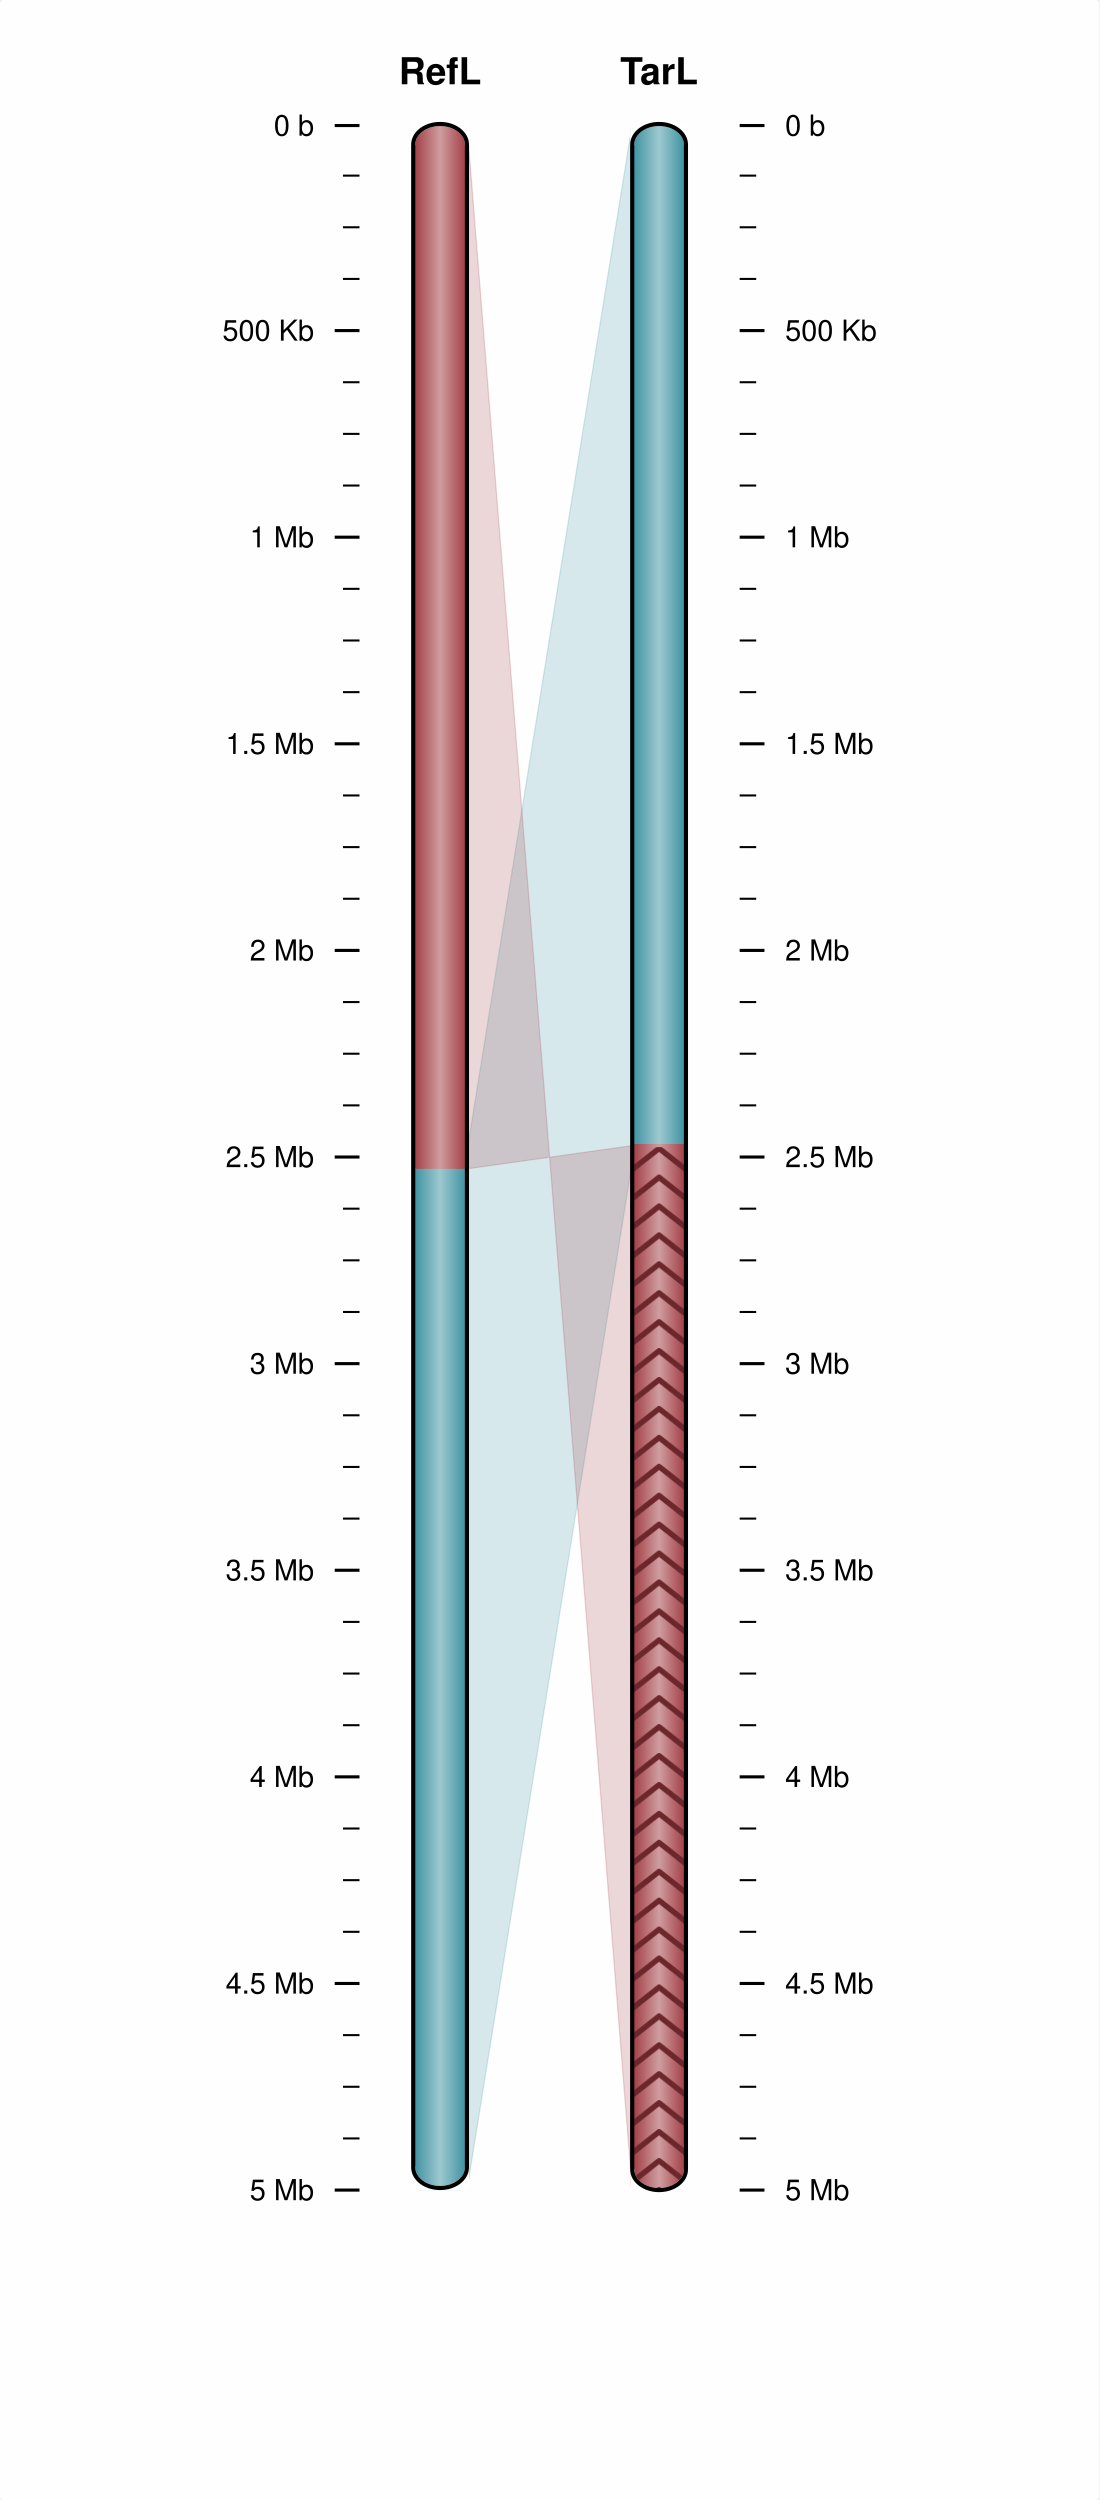
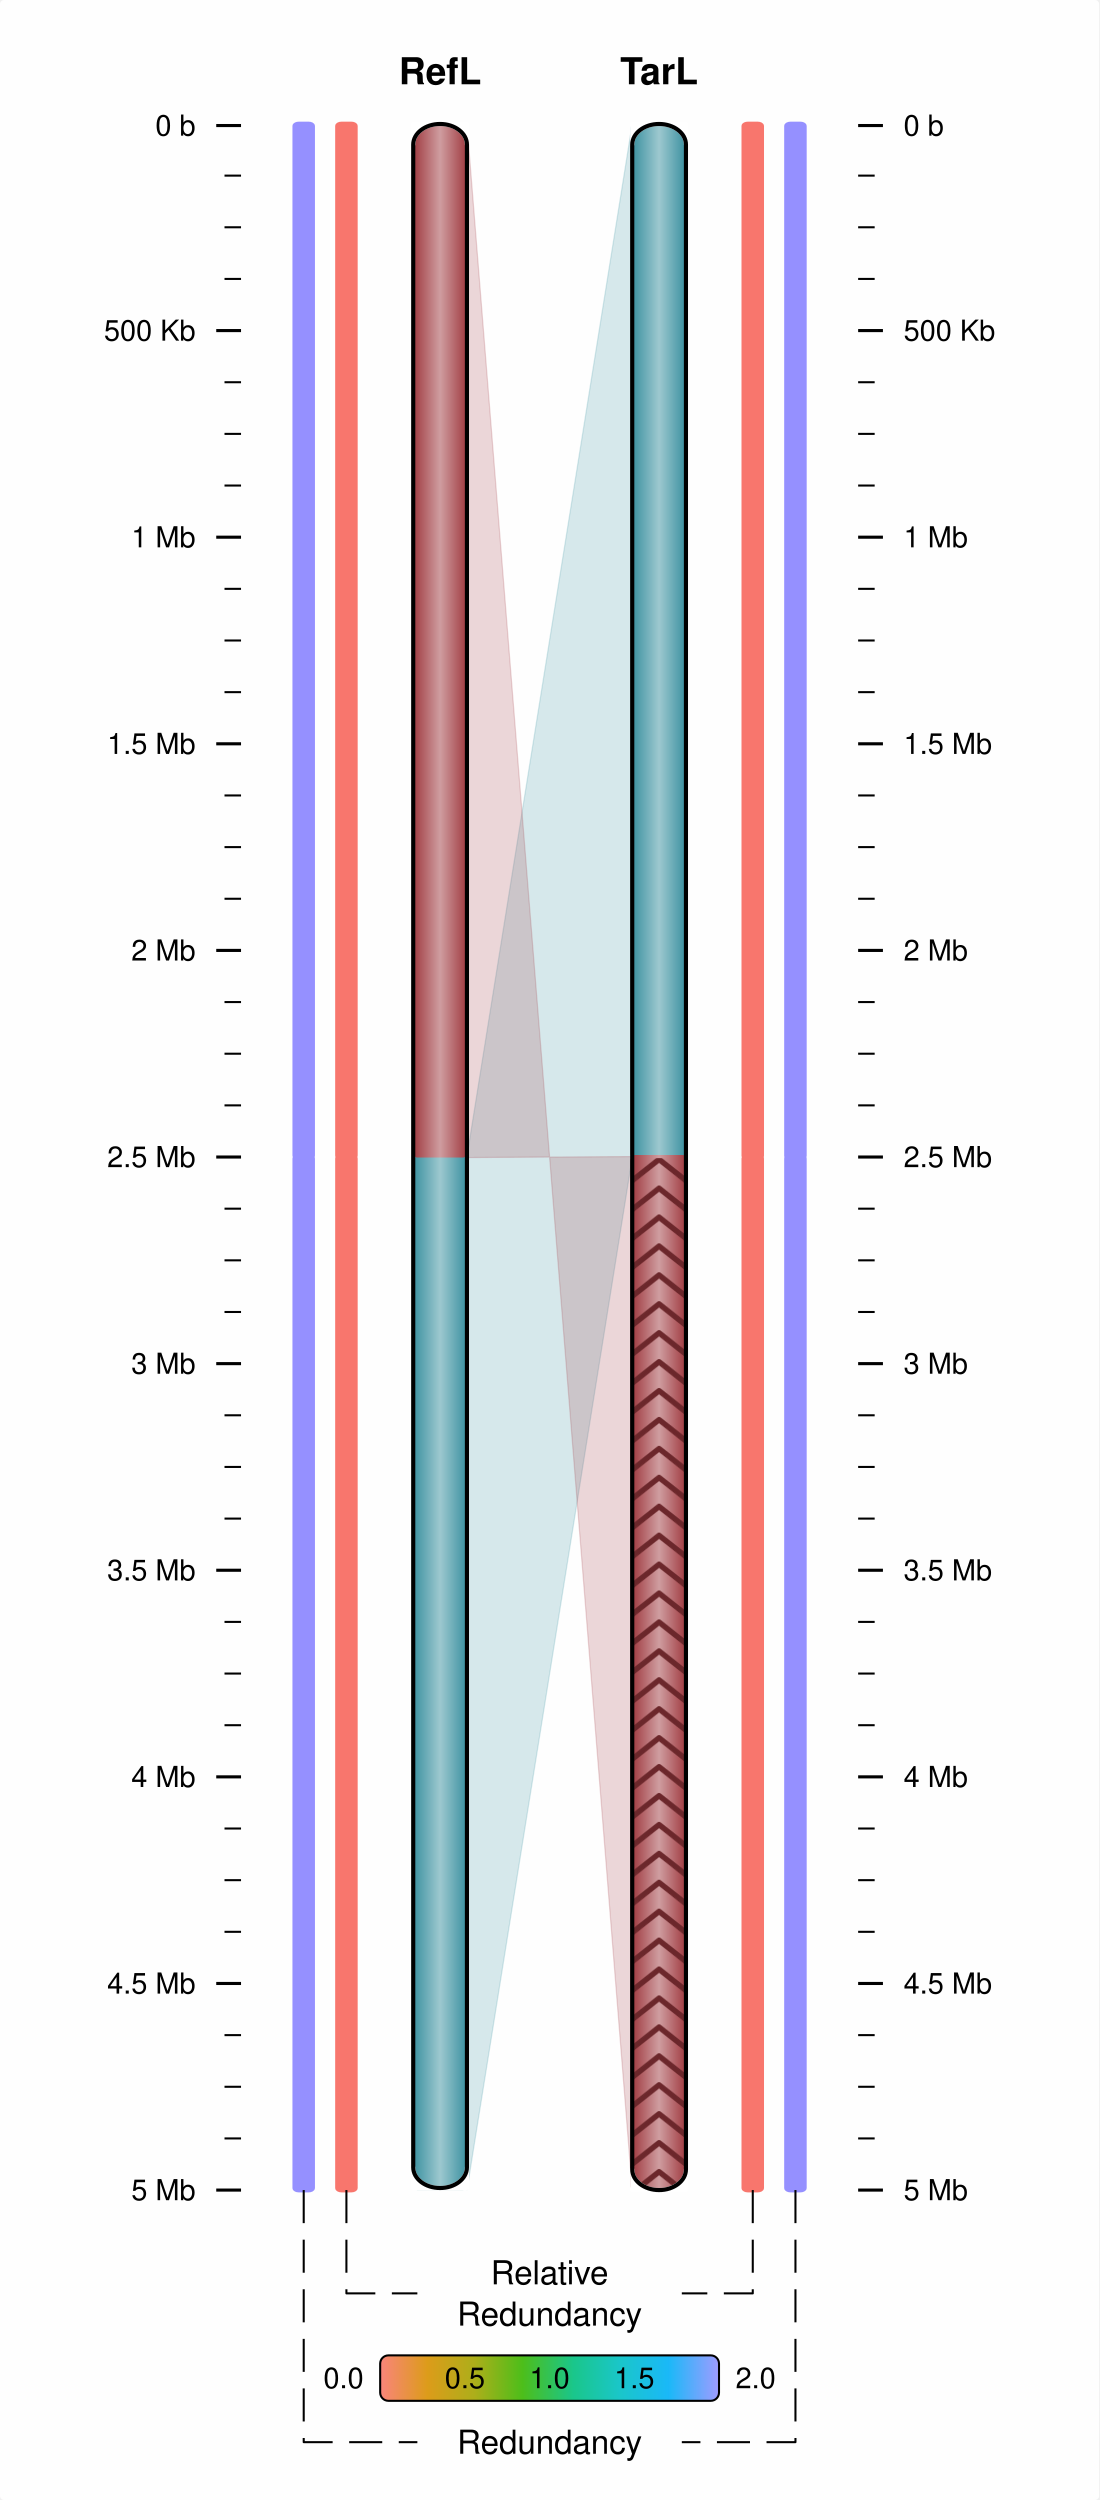
<svg xmlns="http://www.w3.org/2000/svg" viewBox="0 0 266 605">
  <rect x="0.00" y="0.00" width="266.00" height="605.00" rx="1.00" ry="1.00" fill="white" fill-opacity="0.90" stroke="white" stroke-width="0.00" stroke-opacity="1.00" />
-   <line id="81.00000030.37500087.00000030.375000" x1="81.00" y1="30.38" x2="87.00" y2="30.38" stroke-width="0.75" stroke="black" />
-   <text id="76.00000032.825001" x="76.00" y="32.83" dominant-baseline="" baseline-shift="" alignment-baseline="" font-size="7px" font-weight="normal" font-family="Helvetica,Arial" font-variant="normal" text-anchor="end" text-align="start" line-height="125%%">
+   <line id="52.33333230.37500058.33333230.375000" x1="52.33" y1="30.38" x2="58.33" y2="30.38" stroke-width="0.75" stroke="black" />
+   <text id="47.33333232.825001" x="47.33" y="32.83" dominant-baseline="" baseline-shift="" alignment-baseline="" font-size="7px" font-weight="normal" font-family="Helvetica,Arial" font-variant="normal" text-anchor="end" text-align="start" line-height="125%%">
0 b</text>
-   <line id="83.00000042.50000087.00000042.500000" x1="83.00" y1="42.50" x2="87.00" y2="42.50" stroke-width="0.50" stroke="black" />
-   <line id="83.00000055.00000087.00000055.000000" x1="83.00" y1="55.00" x2="87.00" y2="55.00" stroke-width="0.50" stroke="black" />
-   <line id="83.00000067.50000087.00000067.500000" x1="83.00" y1="67.50" x2="87.00" y2="67.50" stroke-width="0.50" stroke="black" />
-   <line id="81.00000080.00000087.00000080.000000" x1="81.00" y1="80.00" x2="87.00" y2="80.00" stroke-width="0.75" stroke="black" />
-   <text id="76.00000082.449997" x="76.00" y="82.45" dominant-baseline="" baseline-shift="" alignment-baseline="" font-size="7px" font-weight="normal" font-family="Helvetica,Arial" font-variant="normal" text-anchor="end" text-align="start" line-height="125%%">
+   <line id="54.33333242.50000058.33333242.500000" x1="54.33" y1="42.50" x2="58.33" y2="42.50" stroke-width="0.50" stroke="black" />
+   <line id="54.33333255.00000058.33333255.000000" x1="54.33" y1="55.00" x2="58.33" y2="55.00" stroke-width="0.50" stroke="black" />
+   <line id="54.33333267.50000058.33333267.500000" x1="54.33" y1="67.50" x2="58.33" y2="67.50" stroke-width="0.50" stroke="black" />
+   <line id="52.33333280.00000058.33333280.000000" x1="52.33" y1="80.00" x2="58.33" y2="80.00" stroke-width="0.75" stroke="black" />
+   <text id="47.33333282.449997" x="47.33" y="82.45" dominant-baseline="" baseline-shift="" alignment-baseline="" font-size="7px" font-weight="normal" font-family="Helvetica,Arial" font-variant="normal" text-anchor="end" text-align="start" line-height="125%%">
500 Kb</text>
-   <line id="83.00000092.50000087.00000092.500000" x1="83.00" y1="92.50" x2="87.00" y2="92.50" stroke-width="0.50" stroke="black" />
-   <line id="83.000000105.00000087.000000105.000000" x1="83.00" y1="105.00" x2="87.00" y2="105.00" stroke-width="0.50" stroke="black" />
-   <line id="83.000000117.50000087.000000117.500000" x1="83.00" y1="117.50" x2="87.00" y2="117.50" stroke-width="0.50" stroke="black" />
-   <line id="81.000000130.00000087.000000130.000000" x1="81.00" y1="130.00" x2="87.00" y2="130.00" stroke-width="0.75" stroke="black" />
-   <text id="76.000000132.449997" x="76.00" y="132.45" dominant-baseline="" baseline-shift="" alignment-baseline="" font-size="7px" font-weight="normal" font-family="Helvetica,Arial" font-variant="normal" text-anchor="end" text-align="start" line-height="125%%">
+   <line id="54.33333292.50000058.33333292.500000" x1="54.33" y1="92.50" x2="58.33" y2="92.50" stroke-width="0.50" stroke="black" />
+   <line id="54.333332105.00000058.333332105.000000" x1="54.33" y1="105.00" x2="58.33" y2="105.00" stroke-width="0.50" stroke="black" />
+   <line id="54.333332117.50000058.333332117.500000" x1="54.33" y1="117.50" x2="58.33" y2="117.50" stroke-width="0.50" stroke="black" />
+   <line id="52.333332130.00000058.333332130.000000" x1="52.33" y1="130.00" x2="58.33" y2="130.00" stroke-width="0.75" stroke="black" />
+   <text id="47.333332132.449997" x="47.33" y="132.45" dominant-baseline="" baseline-shift="" alignment-baseline="" font-size="7px" font-weight="normal" font-family="Helvetica,Arial" font-variant="normal" text-anchor="end" text-align="start" line-height="125%%">
1 Mb</text>
-   <line id="83.000000142.50000087.000000142.500000" x1="83.00" y1="142.50" x2="87.00" y2="142.50" stroke-width="0.50" stroke="black" />
-   <line id="83.000000155.00000087.000000155.000000" x1="83.00" y1="155.00" x2="87.00" y2="155.00" stroke-width="0.50" stroke="black" />
-   <line id="83.000000167.50000087.000000167.500000" x1="83.00" y1="167.50" x2="87.00" y2="167.50" stroke-width="0.50" stroke="black" />
-   <line id="81.000000180.00000087.000000180.000000" x1="81.00" y1="180.00" x2="87.00" y2="180.00" stroke-width="0.75" stroke="black" />
-   <text id="76.000000182.449997" x="76.00" y="182.45" dominant-baseline="" baseline-shift="" alignment-baseline="" font-size="7px" font-weight="normal" font-family="Helvetica,Arial" font-variant="normal" text-anchor="end" text-align="start" line-height="125%%">
+   <line id="54.333332142.50000058.333332142.500000" x1="54.33" y1="142.50" x2="58.33" y2="142.50" stroke-width="0.50" stroke="black" />
+   <line id="54.333332155.00000058.333332155.000000" x1="54.33" y1="155.00" x2="58.33" y2="155.00" stroke-width="0.50" stroke="black" />
+   <line id="54.333332167.50000058.333332167.500000" x1="54.33" y1="167.50" x2="58.33" y2="167.50" stroke-width="0.50" stroke="black" />
+   <line id="52.333332180.00000058.333332180.000000" x1="52.33" y1="180.00" x2="58.33" y2="180.00" stroke-width="0.75" stroke="black" />
+   <text id="47.333332182.449997" x="47.33" y="182.45" dominant-baseline="" baseline-shift="" alignment-baseline="" font-size="7px" font-weight="normal" font-family="Helvetica,Arial" font-variant="normal" text-anchor="end" text-align="start" line-height="125%%">
1.5 Mb</text>
-   <line id="83.000000192.50000087.000000192.500000" x1="83.00" y1="192.50" x2="87.00" y2="192.50" stroke-width="0.50" stroke="black" />
-   <line id="83.000000205.00000087.000000205.000000" x1="83.00" y1="205.00" x2="87.00" y2="205.00" stroke-width="0.50" stroke="black" />
-   <line id="83.000000217.50000087.000000217.500000" x1="83.00" y1="217.50" x2="87.00" y2="217.50" stroke-width="0.50" stroke="black" />
-   <line id="81.000000230.00000087.000000230.000000" x1="81.00" y1="230.00" x2="87.00" y2="230.00" stroke-width="0.75" stroke="black" />
-   <text id="76.000000232.449997" x="76.00" y="232.45" dominant-baseline="" baseline-shift="" alignment-baseline="" font-size="7px" font-weight="normal" font-family="Helvetica,Arial" font-variant="normal" text-anchor="end" text-align="start" line-height="125%%">
+   <line id="54.333332192.50000058.333332192.500000" x1="54.33" y1="192.50" x2="58.33" y2="192.50" stroke-width="0.50" stroke="black" />
+   <line id="54.333332205.00000058.333332205.000000" x1="54.33" y1="205.00" x2="58.33" y2="205.00" stroke-width="0.50" stroke="black" />
+   <line id="54.333332217.50000058.333332217.500000" x1="54.33" y1="217.50" x2="58.33" y2="217.50" stroke-width="0.50" stroke="black" />
+   <line id="52.333332230.00000058.333332230.000000" x1="52.33" y1="230.00" x2="58.33" y2="230.00" stroke-width="0.75" stroke="black" />
+   <text id="47.333332232.449997" x="47.33" y="232.45" dominant-baseline="" baseline-shift="" alignment-baseline="" font-size="7px" font-weight="normal" font-family="Helvetica,Arial" font-variant="normal" text-anchor="end" text-align="start" line-height="125%%">
2 Mb</text>
-   <line id="83.000000242.50000087.000000242.500000" x1="83.00" y1="242.50" x2="87.00" y2="242.50" stroke-width="0.50" stroke="black" />
-   <line id="83.000000255.00000087.000000255.000000" x1="83.00" y1="255.00" x2="87.00" y2="255.00" stroke-width="0.50" stroke="black" />
-   <line id="83.000000267.50000087.000000267.500000" x1="83.00" y1="267.50" x2="87.00" y2="267.50" stroke-width="0.50" stroke="black" />
-   <line id="81.000000280.00000087.000000280.000000" x1="81.00" y1="280.00" x2="87.00" y2="280.00" stroke-width="0.75" stroke="black" />
-   <text id="76.000000282.450012" x="76.00" y="282.45" dominant-baseline="" baseline-shift="" alignment-baseline="" font-size="7px" font-weight="normal" font-family="Helvetica,Arial" font-variant="normal" text-anchor="end" text-align="start" line-height="125%%">
+   <line id="54.333332242.50000058.333332242.500000" x1="54.33" y1="242.50" x2="58.33" y2="242.50" stroke-width="0.50" stroke="black" />
+   <line id="54.333332255.00000058.333332255.000000" x1="54.33" y1="255.00" x2="58.33" y2="255.00" stroke-width="0.50" stroke="black" />
+   <line id="54.333332267.50000058.333332267.500000" x1="54.33" y1="267.50" x2="58.33" y2="267.50" stroke-width="0.50" stroke="black" />
+   <line id="52.333332280.00000058.333332280.000000" x1="52.33" y1="280.00" x2="58.33" y2="280.00" stroke-width="0.75" stroke="black" />
+   <text id="47.333332282.450012" x="47.33" y="282.45" dominant-baseline="" baseline-shift="" alignment-baseline="" font-size="7px" font-weight="normal" font-family="Helvetica,Arial" font-variant="normal" text-anchor="end" text-align="start" line-height="125%%">
2.5 Mb</text>
-   <line id="83.000000292.50000087.000000292.500000" x1="83.00" y1="292.50" x2="87.00" y2="292.50" stroke-width="0.50" stroke="black" />
-   <line id="83.000000305.00000087.000000305.000000" x1="83.00" y1="305.00" x2="87.00" y2="305.00" stroke-width="0.50" stroke="black" />
-   <line id="83.000000317.50000087.000000317.500000" x1="83.00" y1="317.50" x2="87.00" y2="317.50" stroke-width="0.50" stroke="black" />
-   <line id="81.000000330.00000087.000000330.000000" x1="81.00" y1="330.00" x2="87.00" y2="330.00" stroke-width="0.75" stroke="black" />
-   <text id="76.000000332.450012" x="76.00" y="332.45" dominant-baseline="" baseline-shift="" alignment-baseline="" font-size="7px" font-weight="normal" font-family="Helvetica,Arial" font-variant="normal" text-anchor="end" text-align="start" line-height="125%%">
+   <line id="54.333332292.50000058.333332292.500000" x1="54.33" y1="292.50" x2="58.33" y2="292.50" stroke-width="0.50" stroke="black" />
+   <line id="54.333332305.00000058.333332305.000000" x1="54.33" y1="305.00" x2="58.33" y2="305.00" stroke-width="0.50" stroke="black" />
+   <line id="54.333332317.50000058.333332317.500000" x1="54.33" y1="317.50" x2="58.33" y2="317.50" stroke-width="0.50" stroke="black" />
+   <line id="52.333332330.00000058.333332330.000000" x1="52.33" y1="330.00" x2="58.33" y2="330.00" stroke-width="0.75" stroke="black" />
+   <text id="47.333332332.450012" x="47.33" y="332.45" dominant-baseline="" baseline-shift="" alignment-baseline="" font-size="7px" font-weight="normal" font-family="Helvetica,Arial" font-variant="normal" text-anchor="end" text-align="start" line-height="125%%">
3 Mb</text>
-   <line id="83.000000342.50000087.000000342.500000" x1="83.00" y1="342.50" x2="87.00" y2="342.50" stroke-width="0.50" stroke="black" />
-   <line id="83.000000355.00000087.000000355.000000" x1="83.00" y1="355.00" x2="87.00" y2="355.00" stroke-width="0.50" stroke="black" />
-   <line id="83.000000367.50000087.000000367.500000" x1="83.00" y1="367.50" x2="87.00" y2="367.50" stroke-width="0.50" stroke="black" />
-   <line id="81.000000380.00000087.000000380.000000" x1="81.00" y1="380.00" x2="87.00" y2="380.00" stroke-width="0.75" stroke="black" />
-   <text id="76.000000382.450012" x="76.00" y="382.45" dominant-baseline="" baseline-shift="" alignment-baseline="" font-size="7px" font-weight="normal" font-family="Helvetica,Arial" font-variant="normal" text-anchor="end" text-align="start" line-height="125%%">
+   <line id="54.333332342.50000058.333332342.500000" x1="54.33" y1="342.50" x2="58.33" y2="342.50" stroke-width="0.50" stroke="black" />
+   <line id="54.333332355.00000058.333332355.000000" x1="54.33" y1="355.00" x2="58.33" y2="355.00" stroke-width="0.50" stroke="black" />
+   <line id="54.333332367.50000058.333332367.500000" x1="54.33" y1="367.50" x2="58.33" y2="367.50" stroke-width="0.50" stroke="black" />
+   <line id="52.333332380.00000058.333332380.000000" x1="52.33" y1="380.00" x2="58.33" y2="380.00" stroke-width="0.75" stroke="black" />
+   <text id="47.333332382.450012" x="47.33" y="382.45" dominant-baseline="" baseline-shift="" alignment-baseline="" font-size="7px" font-weight="normal" font-family="Helvetica,Arial" font-variant="normal" text-anchor="end" text-align="start" line-height="125%%">
3.5 Mb</text>
-   <line id="83.000000392.50000087.000000392.500000" x1="83.00" y1="392.50" x2="87.00" y2="392.50" stroke-width="0.50" stroke="black" />
-   <line id="83.000000405.00000087.000000405.000000" x1="83.00" y1="405.00" x2="87.00" y2="405.00" stroke-width="0.50" stroke="black" />
-   <line id="83.000000417.50000087.000000417.500000" x1="83.00" y1="417.50" x2="87.00" y2="417.50" stroke-width="0.50" stroke="black" />
-   <line id="81.000000430.00000087.000000430.000000" x1="81.00" y1="430.00" x2="87.00" y2="430.00" stroke-width="0.75" stroke="black" />
-   <text id="76.000000432.450012" x="76.00" y="432.45" dominant-baseline="" baseline-shift="" alignment-baseline="" font-size="7px" font-weight="normal" font-family="Helvetica,Arial" font-variant="normal" text-anchor="end" text-align="start" line-height="125%%">
+   <line id="54.333332392.50000058.333332392.500000" x1="54.33" y1="392.50" x2="58.33" y2="392.50" stroke-width="0.50" stroke="black" />
+   <line id="54.333332405.00000058.333332405.000000" x1="54.33" y1="405.00" x2="58.33" y2="405.00" stroke-width="0.50" stroke="black" />
+   <line id="54.333332417.50000058.333332417.500000" x1="54.33" y1="417.50" x2="58.33" y2="417.50" stroke-width="0.50" stroke="black" />
+   <line id="52.333332430.00000058.333332430.000000" x1="52.33" y1="430.00" x2="58.33" y2="430.00" stroke-width="0.75" stroke="black" />
+   <text id="47.333332432.450012" x="47.33" y="432.45" dominant-baseline="" baseline-shift="" alignment-baseline="" font-size="7px" font-weight="normal" font-family="Helvetica,Arial" font-variant="normal" text-anchor="end" text-align="start" line-height="125%%">
4 Mb</text>
-   <line id="83.000000442.50000087.000000442.500000" x1="83.00" y1="442.50" x2="87.00" y2="442.50" stroke-width="0.50" stroke="black" />
-   <line id="83.000000455.00000087.000000455.000000" x1="83.00" y1="455.00" x2="87.00" y2="455.00" stroke-width="0.50" stroke="black" />
-   <line id="83.000000467.50000087.000000467.500000" x1="83.00" y1="467.50" x2="87.00" y2="467.50" stroke-width="0.50" stroke="black" />
-   <line id="81.000000480.00000087.000000480.000000" x1="81.00" y1="480.00" x2="87.00" y2="480.00" stroke-width="0.75" stroke="black" />
-   <text id="76.000000482.450012" x="76.00" y="482.45" dominant-baseline="" baseline-shift="" alignment-baseline="" font-size="7px" font-weight="normal" font-family="Helvetica,Arial" font-variant="normal" text-anchor="end" text-align="start" line-height="125%%">
+   <line id="54.333332442.50000058.333332442.500000" x1="54.33" y1="442.50" x2="58.33" y2="442.50" stroke-width="0.50" stroke="black" />
+   <line id="54.333332455.00000058.333332455.000000" x1="54.33" y1="455.00" x2="58.33" y2="455.00" stroke-width="0.50" stroke="black" />
+   <line id="54.333332467.50000058.333332467.500000" x1="54.33" y1="467.50" x2="58.33" y2="467.50" stroke-width="0.50" stroke="black" />
+   <line id="52.333332480.00000058.333332480.000000" x1="52.33" y1="480.00" x2="58.33" y2="480.00" stroke-width="0.75" stroke="black" />
+   <text id="47.333332482.450012" x="47.33" y="482.45" dominant-baseline="" baseline-shift="" alignment-baseline="" font-size="7px" font-weight="normal" font-family="Helvetica,Arial" font-variant="normal" text-anchor="end" text-align="start" line-height="125%%">
4.5 Mb</text>
-   <line id="83.000000492.50000087.000000492.500000" x1="83.00" y1="492.50" x2="87.00" y2="492.50" stroke-width="0.50" stroke="black" />
-   <line id="83.000000505.00000087.000000505.000000" x1="83.00" y1="505.00" x2="87.00" y2="505.00" stroke-width="0.50" stroke="black" />
-   <line id="83.000000517.50000087.000000517.500000" x1="83.00" y1="517.50" x2="87.00" y2="517.50" stroke-width="0.50" stroke="black" />
-   <line id="81.000000530.00000087.000000530.000000" x1="81.00" y1="530.00" x2="87.00" y2="530.00" stroke-width="0.75" stroke="black" />
-   <text id="76.000000532.450012" x="76.00" y="532.45" dominant-baseline="" baseline-shift="" alignment-baseline="" font-size="7px" font-weight="normal" font-family="Helvetica,Arial" font-variant="normal" text-anchor="end" text-align="start" line-height="125%%">
+   <line id="54.333332492.50000058.333332492.500000" x1="54.33" y1="492.50" x2="58.33" y2="492.50" stroke-width="0.50" stroke="black" />
+   <line id="54.333332505.00000058.333332505.000000" x1="54.33" y1="505.00" x2="58.33" y2="505.00" stroke-width="0.50" stroke="black" />
+   <line id="54.333332517.50000058.333332517.500000" x1="54.33" y1="517.50" x2="58.33" y2="517.50" stroke-width="0.50" stroke="black" />
+   <line id="52.333332530.00000058.333332530.000000" x1="52.33" y1="530.00" x2="58.33" y2="530.00" stroke-width="0.75" stroke="black" />
+   <text id="47.333332532.450012" x="47.33" y="532.45" dominant-baseline="" baseline-shift="" alignment-baseline="" font-size="7px" font-weight="normal" font-family="Helvetica,Arial" font-variant="normal" text-anchor="end" text-align="start" line-height="125%%">
5 Mb</text>
-   <line id="185.00000030.375000179.00000030.375000" x1="185.00" y1="30.38" x2="179.00" y2="30.38" stroke-width="0.75" stroke="black" />
-   <text id="190.00000032.825001" x="190.00" y="32.83" dominant-baseline="" baseline-shift="" alignment-baseline="" font-size="7px" font-weight="normal" font-family="Helvetica,Arial" font-variant="normal" text-anchor="start" text-align="start" line-height="125%%">
+   <line id="213.66667230.375000207.66667230.375000" x1="213.67" y1="30.38" x2="207.67" y2="30.38" stroke-width="0.75" stroke="black" />
+   <text id="218.66667232.825001" x="218.67" y="32.83" dominant-baseline="" baseline-shift="" alignment-baseline="" font-size="7px" font-weight="normal" font-family="Helvetica,Arial" font-variant="normal" text-anchor="start" text-align="start" line-height="125%%">
0 b</text>
-   <line id="183.00000042.500000179.00000042.500000" x1="183.00" y1="42.50" x2="179.00" y2="42.50" stroke-width="0.50" stroke="black" />
-   <line id="183.00000055.000000179.00000055.000000" x1="183.00" y1="55.00" x2="179.00" y2="55.00" stroke-width="0.50" stroke="black" />
-   <line id="183.00000067.500000179.00000067.500000" x1="183.00" y1="67.50" x2="179.00" y2="67.50" stroke-width="0.50" stroke="black" />
-   <line id="185.00000080.000000179.00000080.000000" x1="185.00" y1="80.00" x2="179.00" y2="80.00" stroke-width="0.75" stroke="black" />
-   <text id="190.00000082.449997" x="190.00" y="82.45" dominant-baseline="" baseline-shift="" alignment-baseline="" font-size="7px" font-weight="normal" font-family="Helvetica,Arial" font-variant="normal" text-anchor="start" text-align="start" line-height="125%%">
+   <line id="211.66667242.500000207.66667242.500000" x1="211.67" y1="42.50" x2="207.67" y2="42.50" stroke-width="0.50" stroke="black" />
+   <line id="211.66667255.000000207.66667255.000000" x1="211.67" y1="55.00" x2="207.67" y2="55.00" stroke-width="0.50" stroke="black" />
+   <line id="211.66667267.500000207.66667267.500000" x1="211.67" y1="67.50" x2="207.67" y2="67.50" stroke-width="0.50" stroke="black" />
+   <line id="213.66667280.000000207.66667280.000000" x1="213.67" y1="80.00" x2="207.67" y2="80.00" stroke-width="0.75" stroke="black" />
+   <text id="218.66667282.449997" x="218.67" y="82.45" dominant-baseline="" baseline-shift="" alignment-baseline="" font-size="7px" font-weight="normal" font-family="Helvetica,Arial" font-variant="normal" text-anchor="start" text-align="start" line-height="125%%">
500 Kb</text>
-   <line id="183.00000092.500000179.00000092.500000" x1="183.00" y1="92.50" x2="179.00" y2="92.50" stroke-width="0.50" stroke="black" />
-   <line id="183.000000105.000000179.000000105.000000" x1="183.00" y1="105.00" x2="179.00" y2="105.00" stroke-width="0.50" stroke="black" />
-   <line id="183.000000117.500000179.000000117.500000" x1="183.00" y1="117.50" x2="179.00" y2="117.50" stroke-width="0.50" stroke="black" />
-   <line id="185.000000130.000000179.000000130.000000" x1="185.00" y1="130.00" x2="179.00" y2="130.00" stroke-width="0.75" stroke="black" />
-   <text id="190.000000132.449997" x="190.00" y="132.45" dominant-baseline="" baseline-shift="" alignment-baseline="" font-size="7px" font-weight="normal" font-family="Helvetica,Arial" font-variant="normal" text-anchor="start" text-align="start" line-height="125%%">
+   <line id="211.66667292.500000207.66667292.500000" x1="211.67" y1="92.50" x2="207.67" y2="92.50" stroke-width="0.50" stroke="black" />
+   <line id="211.666672105.000000207.666672105.000000" x1="211.67" y1="105.00" x2="207.67" y2="105.00" stroke-width="0.50" stroke="black" />
+   <line id="211.666672117.500000207.666672117.500000" x1="211.67" y1="117.50" x2="207.67" y2="117.50" stroke-width="0.50" stroke="black" />
+   <line id="213.666672130.000000207.666672130.000000" x1="213.67" y1="130.00" x2="207.67" y2="130.00" stroke-width="0.75" stroke="black" />
+   <text id="218.666672132.449997" x="218.67" y="132.45" dominant-baseline="" baseline-shift="" alignment-baseline="" font-size="7px" font-weight="normal" font-family="Helvetica,Arial" font-variant="normal" text-anchor="start" text-align="start" line-height="125%%">
1 Mb</text>
-   <line id="183.000000142.500000179.000000142.500000" x1="183.00" y1="142.50" x2="179.00" y2="142.50" stroke-width="0.50" stroke="black" />
-   <line id="183.000000155.000000179.000000155.000000" x1="183.00" y1="155.00" x2="179.00" y2="155.00" stroke-width="0.50" stroke="black" />
-   <line id="183.000000167.500000179.000000167.500000" x1="183.00" y1="167.50" x2="179.00" y2="167.50" stroke-width="0.50" stroke="black" />
-   <line id="185.000000180.000000179.000000180.000000" x1="185.00" y1="180.00" x2="179.00" y2="180.00" stroke-width="0.75" stroke="black" />
-   <text id="190.000000182.449997" x="190.00" y="182.45" dominant-baseline="" baseline-shift="" alignment-baseline="" font-size="7px" font-weight="normal" font-family="Helvetica,Arial" font-variant="normal" text-anchor="start" text-align="start" line-height="125%%">
+   <line id="211.666672142.500000207.666672142.500000" x1="211.67" y1="142.50" x2="207.67" y2="142.50" stroke-width="0.50" stroke="black" />
+   <line id="211.666672155.000000207.666672155.000000" x1="211.67" y1="155.00" x2="207.67" y2="155.00" stroke-width="0.50" stroke="black" />
+   <line id="211.666672167.500000207.666672167.500000" x1="211.67" y1="167.50" x2="207.67" y2="167.50" stroke-width="0.50" stroke="black" />
+   <line id="213.666672180.000000207.666672180.000000" x1="213.67" y1="180.00" x2="207.67" y2="180.00" stroke-width="0.75" stroke="black" />
+   <text id="218.666672182.449997" x="218.67" y="182.45" dominant-baseline="" baseline-shift="" alignment-baseline="" font-size="7px" font-weight="normal" font-family="Helvetica,Arial" font-variant="normal" text-anchor="start" text-align="start" line-height="125%%">
1.5 Mb</text>
-   <line id="183.000000192.500000179.000000192.500000" x1="183.00" y1="192.50" x2="179.00" y2="192.50" stroke-width="0.50" stroke="black" />
-   <line id="183.000000205.000000179.000000205.000000" x1="183.00" y1="205.00" x2="179.00" y2="205.00" stroke-width="0.50" stroke="black" />
-   <line id="183.000000217.500000179.000000217.500000" x1="183.00" y1="217.50" x2="179.00" y2="217.50" stroke-width="0.50" stroke="black" />
-   <line id="185.000000230.000000179.000000230.000000" x1="185.00" y1="230.00" x2="179.00" y2="230.00" stroke-width="0.75" stroke="black" />
-   <text id="190.000000232.449997" x="190.00" y="232.45" dominant-baseline="" baseline-shift="" alignment-baseline="" font-size="7px" font-weight="normal" font-family="Helvetica,Arial" font-variant="normal" text-anchor="start" text-align="start" line-height="125%%">
+   <line id="211.666672192.500000207.666672192.500000" x1="211.67" y1="192.50" x2="207.67" y2="192.50" stroke-width="0.50" stroke="black" />
+   <line id="211.666672205.000000207.666672205.000000" x1="211.67" y1="205.00" x2="207.67" y2="205.00" stroke-width="0.50" stroke="black" />
+   <line id="211.666672217.500000207.666672217.500000" x1="211.67" y1="217.50" x2="207.67" y2="217.50" stroke-width="0.50" stroke="black" />
+   <line id="213.666672230.000000207.666672230.000000" x1="213.67" y1="230.00" x2="207.67" y2="230.00" stroke-width="0.75" stroke="black" />
+   <text id="218.666672232.449997" x="218.67" y="232.45" dominant-baseline="" baseline-shift="" alignment-baseline="" font-size="7px" font-weight="normal" font-family="Helvetica,Arial" font-variant="normal" text-anchor="start" text-align="start" line-height="125%%">
2 Mb</text>
-   <line id="183.000000242.500000179.000000242.500000" x1="183.00" y1="242.50" x2="179.00" y2="242.50" stroke-width="0.50" stroke="black" />
-   <line id="183.000000255.000000179.000000255.000000" x1="183.00" y1="255.00" x2="179.00" y2="255.00" stroke-width="0.50" stroke="black" />
-   <line id="183.000000267.500000179.000000267.500000" x1="183.00" y1="267.50" x2="179.00" y2="267.50" stroke-width="0.50" stroke="black" />
-   <line id="185.000000280.000000179.000000280.000000" x1="185.00" y1="280.00" x2="179.00" y2="280.00" stroke-width="0.75" stroke="black" />
-   <text id="190.000000282.450012" x="190.00" y="282.45" dominant-baseline="" baseline-shift="" alignment-baseline="" font-size="7px" font-weight="normal" font-family="Helvetica,Arial" font-variant="normal" text-anchor="start" text-align="start" line-height="125%%">
+   <line id="211.666672242.500000207.666672242.500000" x1="211.67" y1="242.50" x2="207.67" y2="242.50" stroke-width="0.50" stroke="black" />
+   <line id="211.666672255.000000207.666672255.000000" x1="211.67" y1="255.00" x2="207.67" y2="255.00" stroke-width="0.50" stroke="black" />
+   <line id="211.666672267.500000207.666672267.500000" x1="211.67" y1="267.50" x2="207.67" y2="267.50" stroke-width="0.50" stroke="black" />
+   <line id="213.666672280.000000207.666672280.000000" x1="213.67" y1="280.00" x2="207.67" y2="280.00" stroke-width="0.75" stroke="black" />
+   <text id="218.666672282.450012" x="218.67" y="282.45" dominant-baseline="" baseline-shift="" alignment-baseline="" font-size="7px" font-weight="normal" font-family="Helvetica,Arial" font-variant="normal" text-anchor="start" text-align="start" line-height="125%%">
2.5 Mb</text>
-   <line id="183.000000292.500000179.000000292.500000" x1="183.00" y1="292.50" x2="179.00" y2="292.50" stroke-width="0.50" stroke="black" />
-   <line id="183.000000305.000000179.000000305.000000" x1="183.00" y1="305.00" x2="179.00" y2="305.00" stroke-width="0.50" stroke="black" />
-   <line id="183.000000317.500000179.000000317.500000" x1="183.00" y1="317.50" x2="179.00" y2="317.50" stroke-width="0.50" stroke="black" />
-   <line id="185.000000330.000000179.000000330.000000" x1="185.00" y1="330.00" x2="179.00" y2="330.00" stroke-width="0.75" stroke="black" />
-   <text id="190.000000332.450012" x="190.00" y="332.45" dominant-baseline="" baseline-shift="" alignment-baseline="" font-size="7px" font-weight="normal" font-family="Helvetica,Arial" font-variant="normal" text-anchor="start" text-align="start" line-height="125%%">
+   <line id="211.666672292.500000207.666672292.500000" x1="211.67" y1="292.50" x2="207.67" y2="292.50" stroke-width="0.50" stroke="black" />
+   <line id="211.666672305.000000207.666672305.000000" x1="211.67" y1="305.00" x2="207.67" y2="305.00" stroke-width="0.50" stroke="black" />
+   <line id="211.666672317.500000207.666672317.500000" x1="211.67" y1="317.50" x2="207.67" y2="317.50" stroke-width="0.50" stroke="black" />
+   <line id="213.666672330.000000207.666672330.000000" x1="213.67" y1="330.00" x2="207.67" y2="330.00" stroke-width="0.75" stroke="black" />
+   <text id="218.666672332.450012" x="218.67" y="332.45" dominant-baseline="" baseline-shift="" alignment-baseline="" font-size="7px" font-weight="normal" font-family="Helvetica,Arial" font-variant="normal" text-anchor="start" text-align="start" line-height="125%%">
3 Mb</text>
-   <line id="183.000000342.500000179.000000342.500000" x1="183.00" y1="342.50" x2="179.00" y2="342.50" stroke-width="0.50" stroke="black" />
-   <line id="183.000000355.000000179.000000355.000000" x1="183.00" y1="355.00" x2="179.00" y2="355.00" stroke-width="0.50" stroke="black" />
-   <line id="183.000000367.500000179.000000367.500000" x1="183.00" y1="367.50" x2="179.00" y2="367.50" stroke-width="0.50" stroke="black" />
-   <line id="185.000000380.000000179.000000380.000000" x1="185.00" y1="380.00" x2="179.00" y2="380.00" stroke-width="0.75" stroke="black" />
-   <text id="190.000000382.450012" x="190.00" y="382.45" dominant-baseline="" baseline-shift="" alignment-baseline="" font-size="7px" font-weight="normal" font-family="Helvetica,Arial" font-variant="normal" text-anchor="start" text-align="start" line-height="125%%">
+   <line id="211.666672342.500000207.666672342.500000" x1="211.67" y1="342.50" x2="207.67" y2="342.50" stroke-width="0.50" stroke="black" />
+   <line id="211.666672355.000000207.666672355.000000" x1="211.67" y1="355.00" x2="207.67" y2="355.00" stroke-width="0.50" stroke="black" />
+   <line id="211.666672367.500000207.666672367.500000" x1="211.67" y1="367.50" x2="207.67" y2="367.50" stroke-width="0.50" stroke="black" />
+   <line id="213.666672380.000000207.666672380.000000" x1="213.67" y1="380.00" x2="207.67" y2="380.00" stroke-width="0.75" stroke="black" />
+   <text id="218.666672382.450012" x="218.67" y="382.45" dominant-baseline="" baseline-shift="" alignment-baseline="" font-size="7px" font-weight="normal" font-family="Helvetica,Arial" font-variant="normal" text-anchor="start" text-align="start" line-height="125%%">
3.5 Mb</text>
-   <line id="183.000000392.500000179.000000392.500000" x1="183.00" y1="392.50" x2="179.00" y2="392.50" stroke-width="0.50" stroke="black" />
-   <line id="183.000000405.000000179.000000405.000000" x1="183.00" y1="405.00" x2="179.00" y2="405.00" stroke-width="0.50" stroke="black" />
-   <line id="183.000000417.500000179.000000417.500000" x1="183.00" y1="417.50" x2="179.00" y2="417.50" stroke-width="0.50" stroke="black" />
-   <line id="185.000000430.000000179.000000430.000000" x1="185.00" y1="430.00" x2="179.00" y2="430.00" stroke-width="0.75" stroke="black" />
-   <text id="190.000000432.450012" x="190.00" y="432.45" dominant-baseline="" baseline-shift="" alignment-baseline="" font-size="7px" font-weight="normal" font-family="Helvetica,Arial" font-variant="normal" text-anchor="start" text-align="start" line-height="125%%">
+   <line id="211.666672392.500000207.666672392.500000" x1="211.67" y1="392.50" x2="207.67" y2="392.50" stroke-width="0.50" stroke="black" />
+   <line id="211.666672405.000000207.666672405.000000" x1="211.67" y1="405.00" x2="207.67" y2="405.00" stroke-width="0.50" stroke="black" />
+   <line id="211.666672417.500000207.666672417.500000" x1="211.67" y1="417.50" x2="207.67" y2="417.50" stroke-width="0.50" stroke="black" />
+   <line id="213.666672430.000000207.666672430.000000" x1="213.67" y1="430.00" x2="207.67" y2="430.00" stroke-width="0.75" stroke="black" />
+   <text id="218.666672432.450012" x="218.67" y="432.45" dominant-baseline="" baseline-shift="" alignment-baseline="" font-size="7px" font-weight="normal" font-family="Helvetica,Arial" font-variant="normal" text-anchor="start" text-align="start" line-height="125%%">
4 Mb</text>
-   <line id="183.000000442.500000179.000000442.500000" x1="183.00" y1="442.50" x2="179.00" y2="442.50" stroke-width="0.50" stroke="black" />
-   <line id="183.000000455.000000179.000000455.000000" x1="183.00" y1="455.00" x2="179.00" y2="455.00" stroke-width="0.50" stroke="black" />
-   <line id="183.000000467.500000179.000000467.500000" x1="183.00" y1="467.50" x2="179.00" y2="467.50" stroke-width="0.50" stroke="black" />
-   <line id="185.000000480.000000179.000000480.000000" x1="185.00" y1="480.00" x2="179.00" y2="480.00" stroke-width="0.75" stroke="black" />
-   <text id="190.000000482.450012" x="190.00" y="482.45" dominant-baseline="" baseline-shift="" alignment-baseline="" font-size="7px" font-weight="normal" font-family="Helvetica,Arial" font-variant="normal" text-anchor="start" text-align="start" line-height="125%%">
+   <line id="211.666672442.500000207.666672442.500000" x1="211.67" y1="442.50" x2="207.67" y2="442.50" stroke-width="0.50" stroke="black" />
+   <line id="211.666672455.000000207.666672455.000000" x1="211.67" y1="455.00" x2="207.67" y2="455.00" stroke-width="0.50" stroke="black" />
+   <line id="211.666672467.500000207.666672467.500000" x1="211.67" y1="467.50" x2="207.67" y2="467.50" stroke-width="0.50" stroke="black" />
+   <line id="213.666672480.000000207.666672480.000000" x1="213.67" y1="480.00" x2="207.67" y2="480.00" stroke-width="0.75" stroke="black" />
+   <text id="218.666672482.450012" x="218.67" y="482.45" dominant-baseline="" baseline-shift="" alignment-baseline="" font-size="7px" font-weight="normal" font-family="Helvetica,Arial" font-variant="normal" text-anchor="start" text-align="start" line-height="125%%">
4.5 Mb</text>
-   <line id="183.000000492.500000179.000000492.500000" x1="183.00" y1="492.50" x2="179.00" y2="492.50" stroke-width="0.50" stroke="black" />
-   <line id="183.000000505.000000179.000000505.000000" x1="183.00" y1="505.00" x2="179.00" y2="505.00" stroke-width="0.50" stroke="black" />
-   <line id="183.000000517.500000179.000000517.500000" x1="183.00" y1="517.50" x2="179.00" y2="517.50" stroke-width="0.50" stroke="black" />
-   <line id="185.000000530.000000179.000000530.000000" x1="185.00" y1="530.00" x2="179.00" y2="530.00" stroke-width="0.75" stroke="black" />
-   <text id="190.000000532.450012" x="190.00" y="532.45" dominant-baseline="" baseline-shift="" alignment-baseline="" font-size="7px" font-weight="normal" font-family="Helvetica,Arial" font-variant="normal" text-anchor="start" text-align="start" line-height="125%%">
+   <line id="211.666672492.500000207.666672492.500000" x1="211.67" y1="492.50" x2="207.67" y2="492.50" stroke-width="0.50" stroke="black" />
+   <line id="211.666672505.000000207.666672505.000000" x1="211.67" y1="505.00" x2="207.67" y2="505.00" stroke-width="0.50" stroke="black" />
+   <line id="211.666672517.500000207.666672517.500000" x1="211.67" y1="517.50" x2="207.67" y2="517.50" stroke-width="0.50" stroke="black" />
+   <line id="213.666672530.000000207.666672530.000000" x1="213.67" y1="530.00" x2="207.67" y2="530.00" stroke-width="0.75" stroke="black" />
+   <text id="218.666672532.450012" x="218.67" y="532.45" dominant-baseline="" baseline-shift="" alignment-baseline="" font-size="7px" font-weight="normal" font-family="Helvetica,Arial" font-variant="normal" text-anchor="start" text-align="start" line-height="125%%">
5 Mb</text>
  <defs id="">
-     <linearGradient id="grad100.000000278.740997" x1="0%" y1="0%" x2="100%" y2="0%">
+     <linearGradient id="grad100.000000279.880005" x1="0%" y1="0%" x2="100%" y2="0%">
      <stop offset="0%" stop-color="#3B91A0" stop-opacity="1.00" />
      <stop offset="50%" stop-color="#9DC8CF" stop-opacity="1.00" />
      <stop offset="100%" stop-color="#3B91A0" stop-opacity="1.00" />
    </linearGradient>
  </defs>
-   <rect x="100.00" y="278.74" width="13.00" height="251.26" rx="1.00" ry="1.00" fill="url(#grad100.000000278.740997)" fill-opacity="1.00" stroke-width="0.75" stroke-opacity="1.00" />
+   <rect x="100.00" y="279.88" width="13.00" height="250.12" rx="1.00" ry="1.00" fill="url(#grad100.000000279.880005)" fill-opacity="1.00" stroke-width="0.75" stroke-opacity="1.00" />
+   <defs id="">
+     <linearGradient id="grad100.000000279.880005NRC" x1="0%" y1="0%" x2="100%" y2="0%">
+       <stop offset="100%" stop-color="#F8766D" stop-opacity="1.00" />
+     </linearGradient>
+   </defs>
+   <rect x="81.67" y="279.88" width="4.33" height="250.12" rx="1.00" ry="0.50" fill="url(#grad100.000000279.880005NRC)" fill-opacity="1.00" stroke="url(#grad100.000000279.880005NRC)" stroke-width="1.12" stroke-opacity="1.00" />
+   <defs id="">
+     <linearGradient id="grad100.000000279.880005NRCRedun" x1="0%" y1="0%" x2="100%" y2="0%">
+       <stop offset="100%" stop-color="#9590FF" stop-opacity="1.00" />
+     </linearGradient>
+   </defs>
+   <rect x="71.33" y="279.88" width="4.33" height="250.12" rx="1.00" ry="0.50" fill="url(#grad100.000000279.880005NRCRedun)" fill-opacity="1.00" stroke="url(#grad100.000000279.880005NRCRedun)" stroke-width="1.12" stroke-opacity="1.00" />
  <defs id="">
    <linearGradient id="grad153.00000030.000000" x1="0%" y1="0%" x2="100%" y2="0%">
      <stop offset="0%" stop-color="#3B91A0" stop-opacity="1.00" />
      <stop offset="50%" stop-color="#9DC8CF" stop-opacity="1.00" />
      <stop offset="100%" stop-color="#3B91A0" stop-opacity="1.00" />
    </linearGradient>
  </defs>
-   <rect x="153.00" y="30.00" width="13.00" height="251.30" rx="1.00" ry="1.00" fill="url(#grad153.00000030.000000)" fill-opacity="1.00" stroke="url(#grad153.00000030.000000)" stroke-width="0.75" stroke-opacity="1.00" />
-   <polygon points="113.00,278.74 113.00,530.00 153.00,281.30 153.00,30.00 " fill="#3B91A0" stroke="#3B91A0" stroke-width="0.30" stroke-opacity="0.20" fill-opacity="0.20" />
+   <rect x="153.00" y="30.00" width="13.00" height="250.18" rx="1.00" ry="1.00" fill="url(#grad153.00000030.000000)" fill-opacity="1.00" stroke="url(#grad153.00000030.000000)" stroke-width="0.75" stroke-opacity="1.00" />
+   <defs id="">
+     <linearGradient id="grad153.00000030.000000NRC" x1="0%" y1="0%" x2="100%" y2="0%">
+       <stop offset="100%" stop-color="#F8766D" stop-opacity="1.00" />
+     </linearGradient>
+   </defs>
+   <rect x="180.00" y="30.00" width="4.33" height="250.18" rx="1.00" ry="0.50" fill="url(#grad153.00000030.000000NRC)" fill-opacity="1.00" stroke="url(#grad153.00000030.000000NRC)" stroke-width="1.12" stroke-opacity="1.00" />
+   <defs id="">
+     <linearGradient id="grad153.00000030.000000NRCRedun" x1="0%" y1="0%" x2="100%" y2="0%">
+       <stop offset="100%" stop-color="#9590FF" stop-opacity="1.00" />
+     </linearGradient>
+   </defs>
+   <rect x="190.33" y="30.00" width="4.33" height="250.18" rx="1.00" ry="0.50" fill="url(#grad153.00000030.000000NRCRedun)" fill-opacity="1.00" stroke="url(#grad153.00000030.000000NRCRedun)" stroke-width="1.12" stroke-opacity="1.00" />
+   <polygon points="113.00,279.88 113.00,530.00 153.00,280.18 153.00,30.00 " fill="#3B91A0" stroke="#3B91A0" stroke-width="0.30" stroke-opacity="0.20" fill-opacity="0.20" />
  <defs id="">
    <linearGradient id="grad100.00000030.000000" x1="0%" y1="0%" x2="100%" y2="0%">
      <stop offset="0%" stop-color="#A03B41" stop-opacity="1.00" />
      <stop offset="50%" stop-color="#CF9DA0" stop-opacity="1.00" />
      <stop offset="100%" stop-color="#A03B41" stop-opacity="1.00" />
    </linearGradient>
  </defs>
-   <rect x="100.00" y="30.00" width="13.00" height="252.86" rx="1.00" ry="1.00" fill="url(#grad100.00000030.000000)" fill-opacity="1.00" stroke-width="0.75" stroke-opacity="1.00" />
-   <defs id="">
-     <linearGradient id="grad153.000000277.234985" x1="0%" y1="0%" x2="100%" y2="0%">
+   <rect x="100.00" y="30.00" width="13.00" height="250.13" rx="1.00" ry="1.00" fill="url(#grad100.00000030.000000)" fill-opacity="1.00" stroke-width="0.75" stroke-opacity="1.00" />
+   <defs id="">
+     <linearGradient id="grad100.00000030.000000NRC" x1="0%" y1="0%" x2="100%" y2="0%">
+       <stop offset="100%" stop-color="#F8766D" stop-opacity="1.00" />
+     </linearGradient>
+   </defs>
+   <rect x="81.67" y="30.00" width="4.33" height="250.13" rx="1.00" ry="0.50" fill="url(#grad100.00000030.000000NRC)" fill-opacity="1.00" stroke="url(#grad100.00000030.000000NRC)" stroke-width="1.12" stroke-opacity="1.00" />
+   <defs id="">
+     <linearGradient id="grad100.00000030.000000NRCRedun" x1="0%" y1="0%" x2="100%" y2="0%">
+       <stop offset="100%" stop-color="#9590FF" stop-opacity="1.00" />
+     </linearGradient>
+   </defs>
+   <rect x="71.33" y="30.00" width="4.33" height="250.13" rx="1.00" ry="0.50" fill="url(#grad100.00000030.000000NRCRedun)" fill-opacity="1.00" stroke="url(#grad100.00000030.000000NRCRedun)" stroke-width="1.12" stroke-opacity="1.00" />
+   <defs id="">
+     <linearGradient id="grad153.000000279.890015" x1="0%" y1="0%" x2="100%" y2="0%">
      <stop offset="0%" stop-color="#A03B41" stop-opacity="1.00" />
      <stop offset="50%" stop-color="#CF9DA0" stop-opacity="1.00" />
      <stop offset="100%" stop-color="#A03B41" stop-opacity="1.00" />
    </linearGradient>
  </defs>
-   <rect x="153.00" y="277.23" width="13.00" height="252.76" rx="1.00" ry="1.00" fill="url(#grad153.000000277.234985)" fill-opacity="1.00" stroke="url(#grad153.000000277.234985)" stroke-width="0.75" stroke-opacity="1.00" />
-   <defs id="">
-     <pattern id="Wavy153.000000277.234985" x="153.00" y="277.23" width="13.00" height="7.00" patternUnits="userSpaceOnUse">
+   <rect x="153.00" y="279.89" width="13.00" height="250.11" rx="1.00" ry="1.00" fill="url(#grad153.000000279.890015)" fill-opacity="1.00" stroke="url(#grad153.000000279.890015)" stroke-width="0.75" stroke-opacity="1.00" />
+   <defs id="">
+     <pattern id="Wavy153.000000279.890015" x="153.00" y="279.89" width="13.00" height="7.00" patternUnits="userSpaceOnUse">
      <path id="" d="m -0.67,6.34 l 7.16,-5.67 l 7.16,5.67 " fill="none" fill-opacity="0.90" stroke="#6B272B" stroke-opacity="1.00" stroke-linejoin="round" stroke-width="1.33" />
    </pattern>
  </defs>
-   <rect x="153.00" y="277.23" width="13.00" height="252.76" rx="1.00" ry="1.00" fill="url(#Wavy153.000000277.234985)" fill-opacity="1.00" stroke="url(#grad153.000000277.234985)" stroke-width="0.75" stroke-opacity="1.00" />
-   <polygon points="113.00,30.00 113.00,282.86 153.00,277.23 153.00,530.00 " fill="#A03B41" stroke="#A03B41" stroke-width="0.30" stroke-opacity="0.20" fill-opacity="0.20" />
+   <rect x="153.00" y="279.89" width="13.00" height="250.11" rx="1.00" ry="1.00" fill="url(#Wavy153.000000279.890015)" fill-opacity="1.00" stroke="url(#grad153.000000279.890015)" stroke-width="0.75" stroke-opacity="1.00" />
+   <defs id="">
+     <linearGradient id="grad153.000000279.890015NRC" x1="0%" y1="0%" x2="100%" y2="0%">
+       <stop offset="100%" stop-color="#F8766D" stop-opacity="1.00" />
+     </linearGradient>
+   </defs>
+   <rect x="180.00" y="279.89" width="4.33" height="250.11" rx="1.00" ry="0.50" fill="url(#grad153.000000279.890015NRC)" fill-opacity="1.00" stroke="url(#grad153.000000279.890015NRC)" stroke-width="1.12" stroke-opacity="1.00" />
+   <defs id="">
+     <linearGradient id="grad153.000000279.890015NRCRedun" x1="0%" y1="0%" x2="100%" y2="0%">
+       <stop offset="100%" stop-color="#9590FF" stop-opacity="1.00" />
+     </linearGradient>
+   </defs>
+   <rect x="190.33" y="279.89" width="4.33" height="250.11" rx="1.00" ry="0.50" fill="url(#grad153.000000279.890015NRCRedun)" fill-opacity="1.00" stroke="url(#grad153.000000279.890015NRCRedun)" stroke-width="1.12" stroke-opacity="1.00" />
+   <polygon points="113.00,30.00 113.00,280.13 153.00,279.89 153.00,530.00 " fill="#A03B41" stroke="#A03B41" stroke-width="0.30" stroke-opacity="0.20" fill-opacity="0.20" />
  <path id="rhs100.00000030.000000" d="M 100.00,524.50 a 6.50,5.00 0.00 0,0 13.00,0.00 v 5.00 h -13.00 v -5.00 z " fill="white" fill-opacity="1.00" stroke="white" stroke-opacity="1.00" stroke-linejoin="round" stroke-width="1.00" />
  <path id="rhs100.00000030.000000" d="M 113.00,35.00 a 6.50,5.00 0.00 0,0 -13.00,0.00 v -5.00 h 13.00 v 5.00 z " fill="white" fill-opacity="1.00" stroke="white" stroke-opacity="1.00" stroke-linejoin="round" stroke-width="1.00" />
  <path id="100.00000030.000000" d="M 100.00,35.00 v 489.50 a 6.50,5.00 0.00 0,0 13.00,0.00 v -489.50 a 6.50,5.00 0.00 0,0 -13.00,0.00 z " fill="none" fill-opacity="0.90" stroke="black" stroke-opacity="1.00" stroke-linejoin="round" stroke-width="1.00" />
  <path id="rhs100.00000030.000000" d="M 153.00,525.00 a 6.50,5.00 0.00 0,0 13.00,0.00 v 5.00 h -13.00 v -5.00 z " fill="white" fill-opacity="1.00" stroke="white" stroke-opacity="1.00" stroke-linejoin="round" stroke-width="1.00" />
  <path id="rhs100.00000030.000000" d="M 166.00,35.00 a 6.50,5.00 0.00 0,0 -13.00,0.00 v -5.00 h 13.00 v 5.00 z " fill="white" fill-opacity="1.00" stroke="white" stroke-opacity="1.00" stroke-linejoin="round" stroke-width="1.00" />
  <path id="153.00000030.000000" d="M 153.00,35.00 v 490.00 a 6.50,5.00 0.00 0,0 13.00,0.00 v -490.00 a 6.50,5.00 0.00 0,0 -13.00,0.00 z " fill="none" fill-opacity="0.90" stroke="black" stroke-opacity="1.00" stroke-linejoin="round" stroke-width="1.00" />
  <text id="106.50000020.400000" x="106.50" y="20.40" dominant-baseline="" baseline-shift="" alignment-baseline="" font-size="9px" font-weight="bold" font-family="Helvetica,Arial" font-variant="normal" text-anchor="middle" text-align="start" line-height="125%%">
RefL</text>
  <text id="159.50000020.400000" x="159.50" y="20.40" dominant-baseline="" baseline-shift="" alignment-baseline="" font-size="9px" font-weight="bold" font-family="Helvetica,Arial" font-variant="normal" text-anchor="middle" text-align="start" line-height="125%%">
TarL</text>
+   <defs id="">
+     <linearGradient id="grad92.000000570.000000" x1="0%" y1="0%" x2="100%" y2="0%">
+       <stop offset="0%" stop-color="#F8766D" stop-opacity="1.00" />
+       <stop offset="14%" stop-color="#D89000" stop-opacity="1.00" />
+       <stop offset="28%" stop-color="#A3A500" stop-opacity="1.00" />
+       <stop offset="42%" stop-color="#39B600" stop-opacity="1.00" />
+       <stop offset="57%" stop-color="#00BF7D" stop-opacity="1.00" />
+       <stop offset="71%" stop-color="#00BFC4" stop-opacity="1.00" />
+       <stop offset="85%" stop-color="#00B0F6" stop-opacity="1.00" />
+       <stop offset="100%" stop-color="#9590FF" stop-opacity="1.00" />
+     </linearGradient>
+   </defs>
+   <rect x="92.00" y="570.00" width="82.00" height="11.00" rx="2.00" ry="2.00" fill="url(#grad92.000000570.000000)" fill-opacity="0.90" stroke="black" stroke-width="0.50" stroke-opacity="1.00" />
+   <text id="133.000000552.799988" x="133.00" y="552.80" dominant-baseline="" baseline-shift="" alignment-baseline="" font-size="8px" font-family="Helvetica,Arial" font-variant="normal" text-anchor="middle" text-align="start" line-height="125%%">
+ Relative</text>
+   <text id="133.000000562.799988" x="133.00" y="562.80" dominant-baseline="" baseline-shift="" alignment-baseline="" font-size="8px" font-family="Helvetica,Arial" font-variant="normal" text-anchor="middle" text-align="start" line-height="125%%">
+ Redundancy</text>
+   <text id="133.000000593.799988" x="133.00" y="593.80" dominant-baseline="" baseline-shift="" alignment-baseline="" font-size="8px" font-family="Helvetica,Arial" font-variant="normal" text-anchor="middle" text-align="start" line-height="125%%">
+ Redundancy</text>
+   <text id="88.000000575.500000" x="88.00" y="575.50" dy="2.45" dominant-baseline="" baseline-shift="" alignment-baseline="" font-size="7px" font-family="Helvetica,Arial" font-variant="normal" text-anchor="end" text-align="start" line-height="125%%">
+ 0.0</text>
+   <text id="178.000000575.500000" x="178.00" y="575.50" dy="2.45" dominant-baseline="" baseline-shift="" alignment-baseline="" font-size="7px" font-family="Helvetica,Arial" font-variant="normal" text-anchor="start" text-align="start" line-height="125%%">
+ 2.0</text>
+   <text id="112.500000575.500000" x="112.50" y="575.50" dy="2.45" dominant-baseline="" baseline-shift="" alignment-baseline="" font-size="7px" font-family="Helvetica,Arial" font-variant="normal" text-anchor="middle" text-align="start" line-height="125%%">
+ 0.5</text>
+   <text id="133.000000575.500000" x="133.00" y="575.50" dy="2.45" dominant-baseline="" baseline-shift="" alignment-baseline="" font-size="7px" font-family="Helvetica,Arial" font-variant="normal" text-anchor="middle" text-align="start" line-height="125%%">
+ 1.0</text>
+   <text id="153.500000575.500000" x="153.50" y="575.50" dy="2.45" dominant-baseline="" baseline-shift="" alignment-baseline="" font-size="7px" font-family="Helvetica,Arial" font-variant="normal" text-anchor="middle" text-align="start" line-height="125%%">
+ 1.5</text>
+   <path id="" d="M 83.83,530.00 V 555.00 H 101.00 " fill="none" fill-opacity="0.90" stroke="black" stroke-opacity="1.00" stroke-linejoin="round" stroke-dasharray="8 4" stroke-width="0.50" />
+   <path id="" d="M 182.17,530.00 V 555.00 H 165.00 " fill="none" fill-opacity="0.90" stroke="black" stroke-opacity="1.00" stroke-linejoin="round" stroke-dasharray="8 4" stroke-width="0.50" />
+   <path id="" d="M 73.50,530.00 V 591.00 H 101.00 " fill="none" fill-opacity="0.90" stroke="black" stroke-opacity="1.00" stroke-linejoin="round" stroke-dasharray="8 4" stroke-width="0.50" />
+   <path id="" d="M 192.50,530.00 V 591.00 H 165.00 " fill="none" fill-opacity="0.90" stroke="black" stroke-opacity="1.00" stroke-linejoin="round" stroke-dasharray="8 4" stroke-width="0.50" />
</svg>
